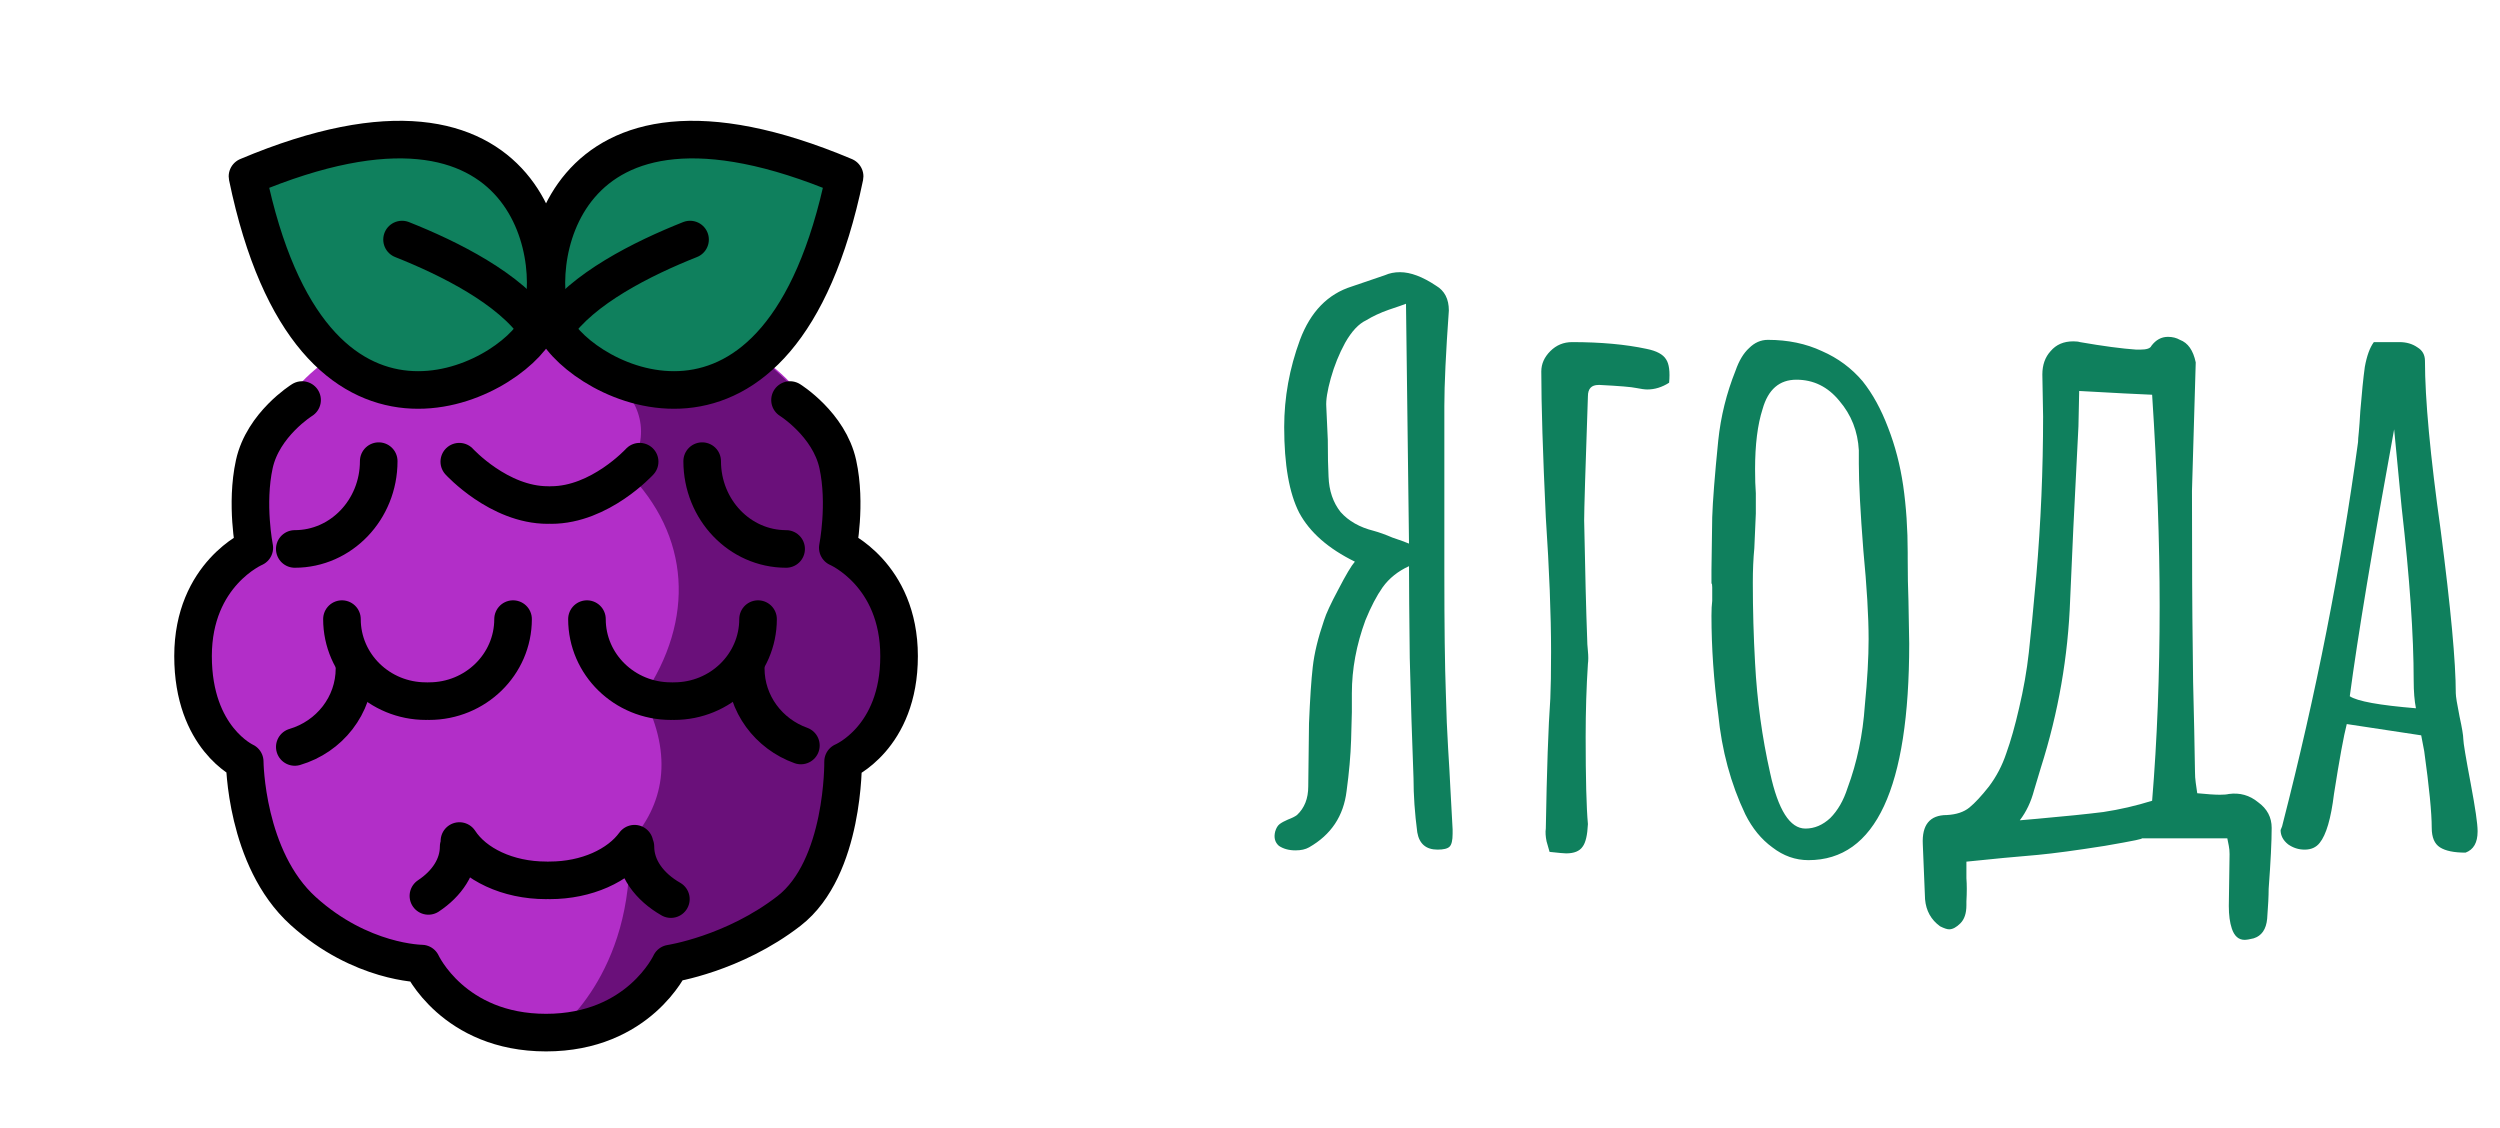
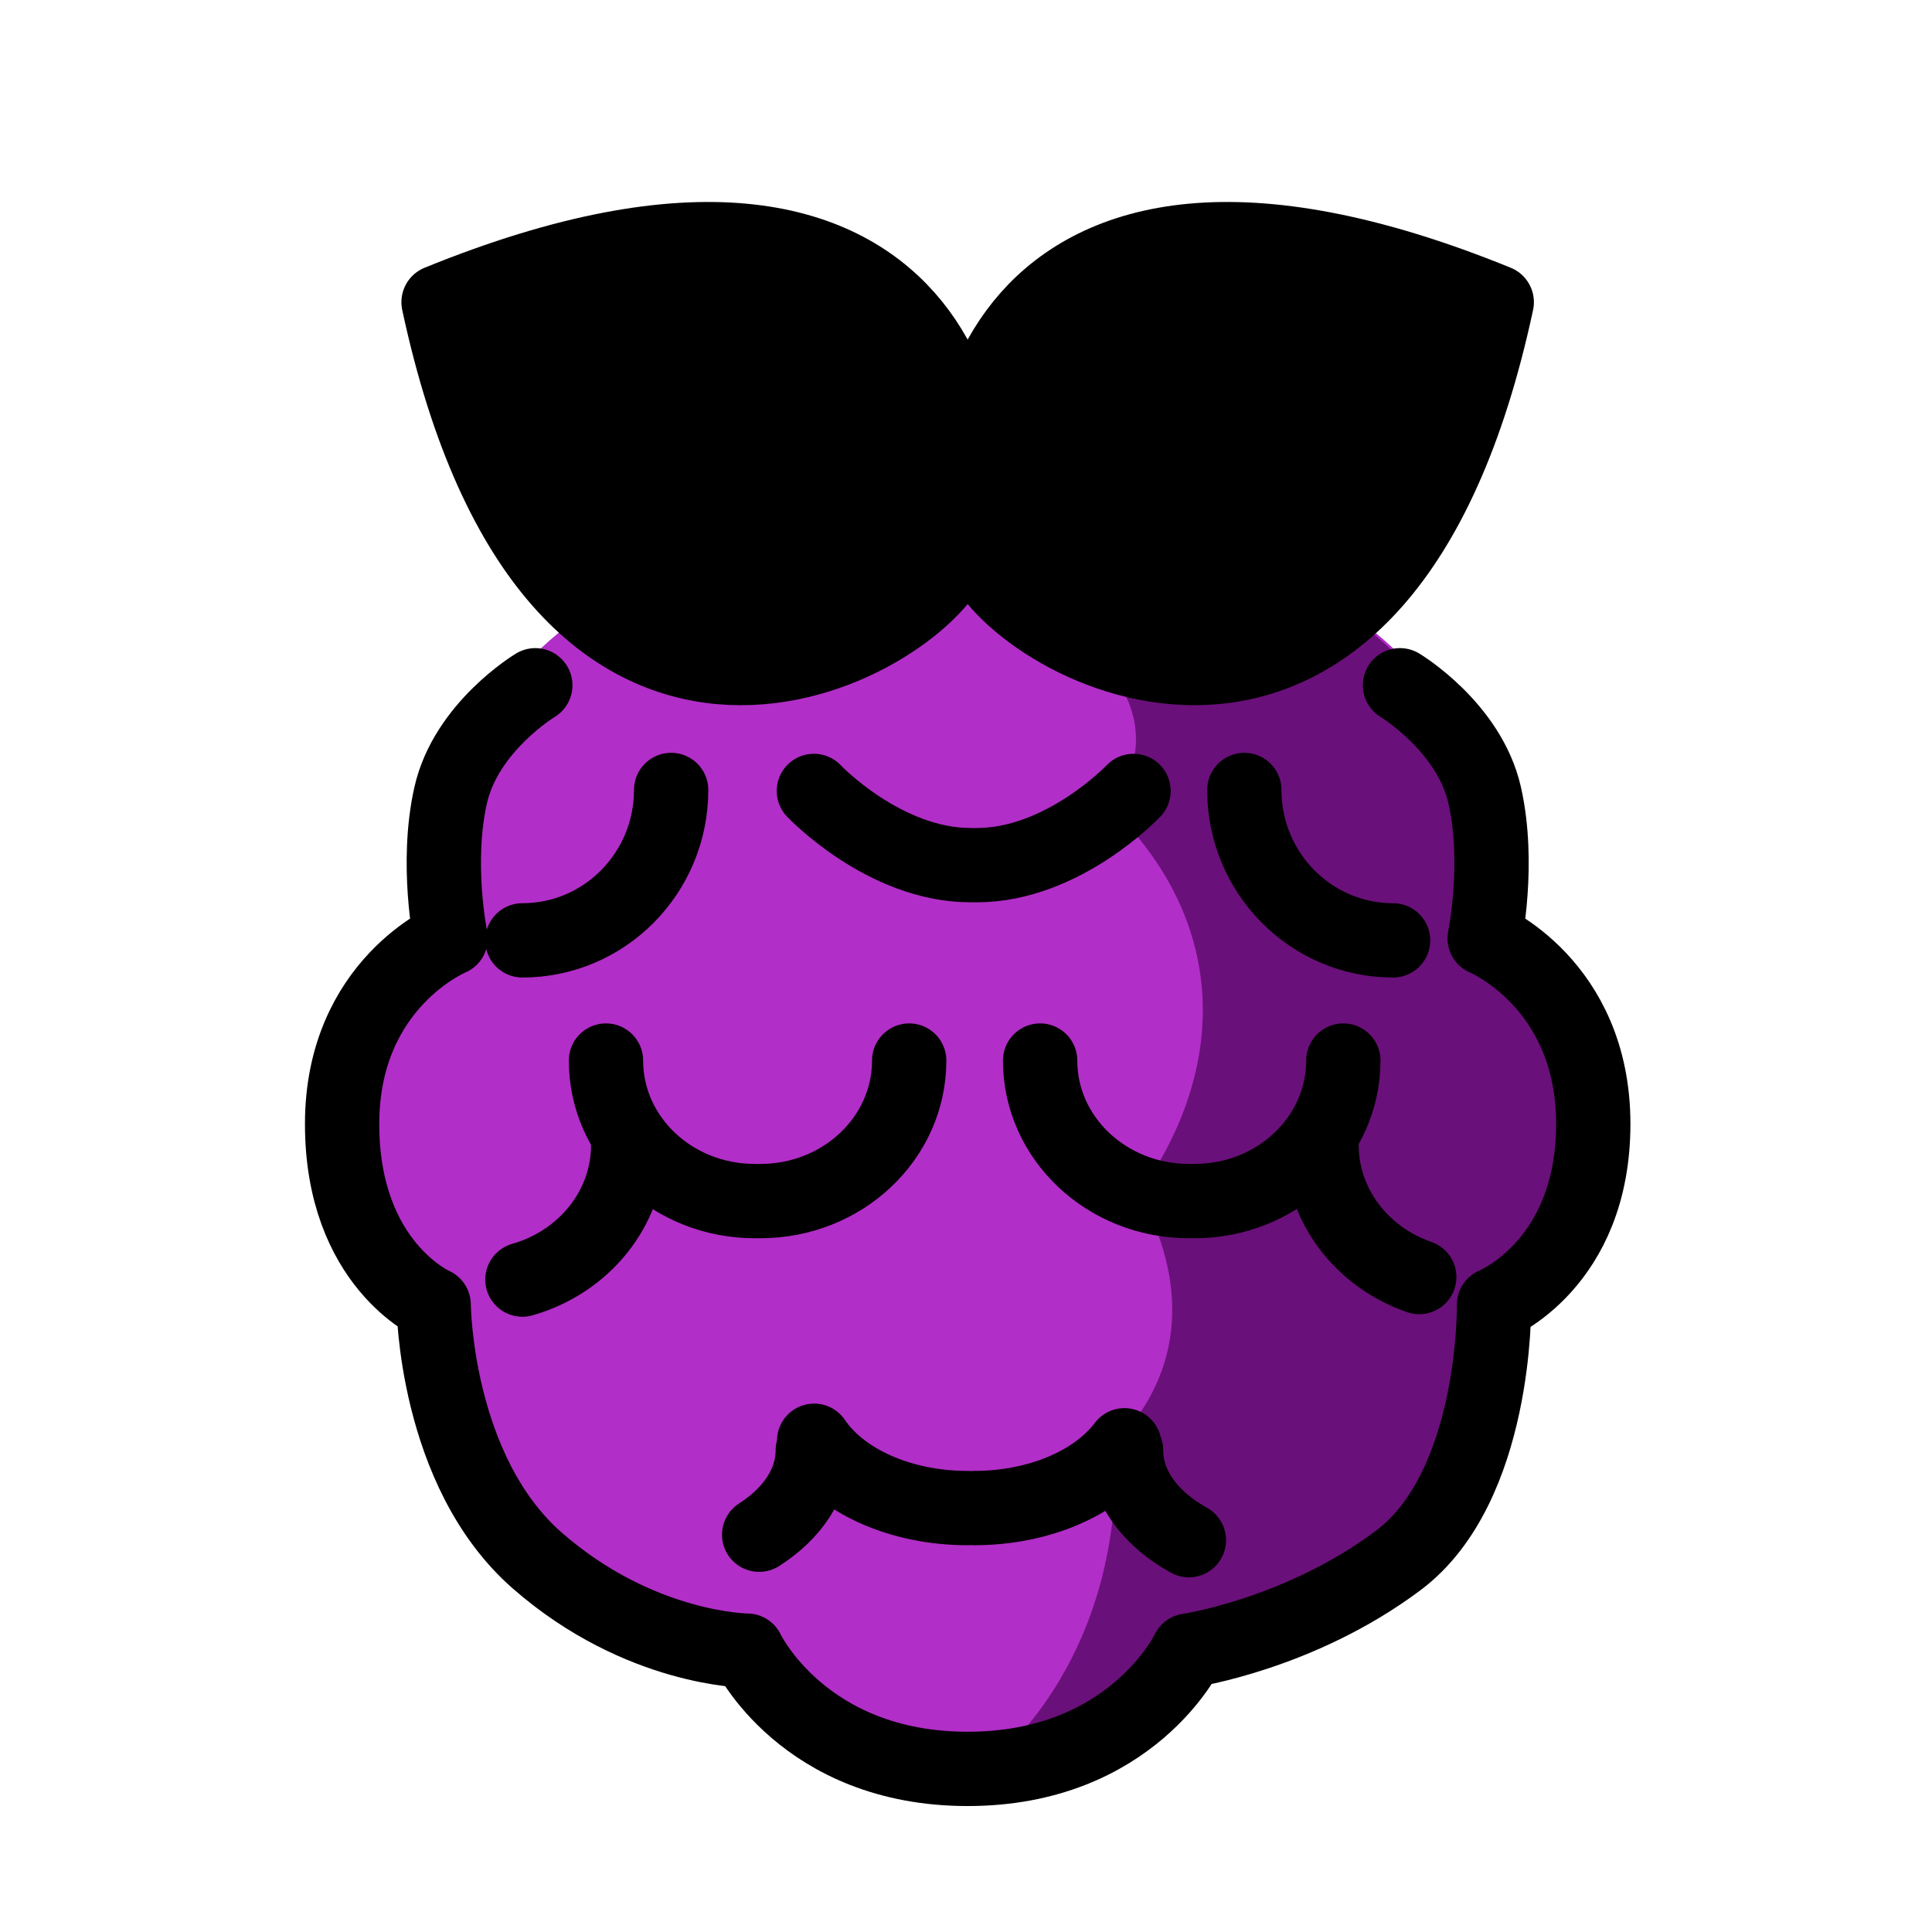
- <svg xmlns="http://www.w3.org/2000/svg" width="133" height="60" viewBox="0 0 133 60" fill="none">
-   <path d="M16.071 21.282C16.071 21.282 13.992 22.573 13.529 24.695C13.066 26.817 13.529 29.142 13.529 29.142C13.529 29.142 10.27 30.532 10.27 34.907C10.27 39.281 13.019 40.517 13.019 40.517C13.019 40.517 13.052 45.68 16.128 48.464C19.204 51.248 22.432 51.262 22.432 51.262C22.432 51.262 24.111 54.935 29.05 54.935C33.989 54.935 35.668 51.262 35.668 51.262C35.668 51.262 39.011 50.757 41.973 48.464C44.934 46.172 44.852 40.517 44.852 40.517C44.852 40.517 47.831 39.282 47.831 34.907C47.831 30.532 44.571 29.142 44.571 29.142C44.571 29.142 45.035 26.817 44.571 24.695C44.106 22.573 42.029 21.282 42.029 21.282" fill="#B22EC8" />
-   <path d="M44.666 27.857C44.666 18.924 37.666 16.408 29.032 16.408C20.398 16.408 13.398 18.925 13.398 27.857C13.398 36.788 20.398 44.03 29.032 44.03C37.666 44.03 44.666 36.788 44.666 27.857Z" fill="#B22EC8" />
-   <path d="M29.529 54.923C29.529 54.923 33.757 51.865 33.48 44.831C35.299 42.874 35.863 40.245 34.211 37.05C37.001 32.937 36.711 28.487 33.373 25.113C34.748 23.06 34.029 21.282 32.474 19.946C32.474 19.946 36.949 22.216 40.377 18.97C40.377 18.97 47.581 24.328 44.571 29.142C44.571 29.142 52.525 34.703 44.853 40.517C44.853 40.517 45.973 49.38 35.863 51.226C35.863 51.226 33.201 54.343 29.529 54.923V54.923Z" fill="#6A107A" />
-   <path d="M44.934 9.385C41.494 25.991 30.937 20.329 29.503 17.409C28.069 14.488 29.454 2.861 44.934 9.384V9.385Z" fill="#0F805D" />
-   <path d="M13.166 9.385C16.606 25.991 27.163 20.329 28.597 17.409C30.031 14.488 28.646 2.861 13.166 9.384V9.385Z" fill="#0F805D" />
-   <path d="M44.934 9.385C41.494 25.991 30.937 20.329 29.503 17.409C28.069 14.488 29.454 2.861 44.934 9.384V9.385Z" stroke="black" stroke-width="2" stroke-miterlimit="10" stroke-linecap="round" stroke-linejoin="round" />
-   <path d="M36.711 12.745C34.189 13.747 30.96 15.357 29.529 17.457M13.166 9.385C16.606 25.991 27.163 20.329 28.597 17.409C30.031 14.488 28.646 2.861 13.166 9.384V9.385Z" stroke="black" stroke-width="2" stroke-miterlimit="10" stroke-linecap="round" stroke-linejoin="round" />
-   <path d="M21.389 12.745C23.911 13.747 27.14 15.357 28.571 17.457M16.071 21.282C16.071 21.282 13.992 22.573 13.529 24.695C13.066 26.817 13.529 29.142 13.529 29.142C13.529 29.142 10.27 30.532 10.27 34.907C10.27 39.281 13.019 40.517 13.019 40.517C13.019 40.517 13.052 45.68 16.128 48.464C19.204 51.248 22.432 51.262 22.432 51.262C22.432 51.262 24.111 54.935 29.05 54.935C33.989 54.935 35.668 51.262 35.668 51.262C35.668 51.262 39.011 50.757 41.973 48.464C44.934 46.172 44.852 40.517 44.852 40.517C44.852 40.517 47.831 39.282 47.831 34.907C47.831 30.532 44.571 29.142 44.571 29.142C44.571 29.142 45.035 26.817 44.571 24.695C44.106 22.573 42.029 21.282 42.029 21.282" stroke="black" stroke-width="2" stroke-miterlimit="10" stroke-linecap="round" stroke-linejoin="round" />
-   <path d="M34.029 24.562C34.029 24.562 31.922 26.868 29.321 26.868M24.434 24.562C24.434 24.562 26.541 26.868 29.142 26.868M40.328 32.937C40.328 35.347 38.328 37.3 35.863 37.3M31.226 32.937C31.226 35.347 33.225 37.3 35.691 37.3M27.295 32.937C27.295 35.347 25.295 37.3 22.829 37.3M18.192 32.937C18.192 35.347 20.191 37.3 22.658 37.3M33.757 44.885C32.916 46.042 31.211 46.834 29.245 46.834M24.441 44.743C25.243 45.977 27.006 46.834 29.051 46.834M24.4 45.042C24.4 46.075 23.781 47.008 22.791 47.662M33.805 45.042C33.805 46.169 34.541 47.175 35.691 47.832" stroke="black" stroke-width="2" stroke-miterlimit="10" stroke-linecap="round" stroke-linejoin="round" />
-   <path d="M18.859 35.56C18.859 37.532 17.521 39.197 15.683 39.738M20.148 24.533C20.148 27.113 18.149 29.204 15.682 29.204M37.356 24.533C37.356 27.113 39.355 29.204 41.822 29.204M39.674 35.56C39.674 37.443 40.896 39.047 42.607 39.66" stroke="black" stroke-width="2" stroke-miterlimit="10" stroke-linecap="round" stroke-linejoin="round" />
-   <path d="M76.479 45.2C75.866 45.2 75.506 44.893 75.399 44.28C75.266 43.267 75.199 42.307 75.199 41.4C75.119 39.347 75.053 37.213 74.999 35C74.973 32.76 74.959 31.133 74.959 30.12C74.373 30.387 73.906 30.76 73.559 31.24C73.239 31.693 72.933 32.28 72.639 33C72.159 34.307 71.919 35.6 71.919 36.88V37.88C71.919 38.04 71.906 38.533 71.879 39.36C71.853 40.187 71.773 41.093 71.639 42.08C71.479 43.413 70.813 44.413 69.639 45.08C69.453 45.187 69.213 45.24 68.919 45.24C68.573 45.24 68.279 45.16 68.039 45C67.826 44.813 67.759 44.56 67.839 44.24C67.893 44.053 67.973 43.92 68.079 43.84C68.186 43.76 68.333 43.68 68.519 43.6C68.733 43.52 68.893 43.44 68.999 43.36C69.399 42.987 69.599 42.48 69.599 41.84L69.639 38.48C69.693 37.173 69.759 36.173 69.839 35.48C69.919 34.76 70.119 33.933 70.439 33C70.546 32.653 70.799 32.107 71.199 31.36C71.599 30.587 71.893 30.093 72.079 29.88C70.666 29.187 69.679 28.32 69.119 27.28C68.586 26.24 68.319 24.72 68.319 22.72C68.319 21.147 68.599 19.6 69.159 18.08C69.719 16.587 70.639 15.64 71.919 15.24L73.679 14.64C73.919 14.533 74.186 14.48 74.479 14.48C75.039 14.48 75.679 14.72 76.399 15.2C76.853 15.467 77.079 15.907 77.079 16.52C76.919 18.76 76.839 20.453 76.839 21.6V23.08V26.36V30.48C76.839 33.307 76.866 35.44 76.919 36.88C76.946 37.973 76.986 38.947 77.039 39.8C77.093 40.653 77.133 41.36 77.159 41.92L77.279 44.12V44.36C77.279 44.707 77.226 44.933 77.119 45.04C77.013 45.147 76.799 45.2 76.479 45.2ZM74.799 16.16C74.666 16.213 74.359 16.32 73.879 16.48C73.426 16.64 73.026 16.827 72.679 17.04C72.279 17.227 71.906 17.627 71.559 18.24C71.239 18.827 70.986 19.453 70.799 20.12C70.613 20.787 70.533 21.293 70.559 21.64L70.639 23.4C70.639 24.227 70.653 24.88 70.679 25.36C70.706 26.107 70.919 26.733 71.319 27.24C71.746 27.72 72.333 28.053 73.079 28.24C73.373 28.32 73.706 28.44 74.079 28.6C74.479 28.733 74.773 28.84 74.959 28.92L74.799 16.16ZM82.437 45.32C82.41 45.213 82.357 45.027 82.277 44.76C82.223 44.493 82.21 44.267 82.237 44.08C82.29 40.987 82.37 38.68 82.477 37.16C82.503 36.6 82.517 35.773 82.517 34.68C82.517 32.707 82.423 30.32 82.237 27.52C82.077 24.107 81.997 21.52 81.997 19.76C81.997 19.36 82.157 19 82.477 18.68C82.797 18.36 83.183 18.2 83.637 18.2C85.157 18.2 86.477 18.32 87.597 18.56C88.13 18.667 88.477 18.853 88.637 19.12C88.797 19.36 88.85 19.773 88.797 20.36C88.423 20.6 88.037 20.72 87.637 20.72C87.503 20.72 87.303 20.693 87.037 20.64C86.797 20.587 86.157 20.533 85.117 20.48H85.037C84.663 20.48 84.477 20.68 84.477 21.08C84.343 24.947 84.277 27.147 84.277 27.68C84.33 30.453 84.383 32.547 84.437 33.96C84.437 34.147 84.45 34.373 84.477 34.64C84.503 34.907 84.503 35.133 84.477 35.32C84.397 36.547 84.357 37.84 84.357 39.2C84.357 41.413 84.397 42.96 84.477 43.84C84.45 44.427 84.357 44.827 84.197 45.04C84.037 45.28 83.743 45.4 83.317 45.4C83.21 45.4 82.917 45.373 82.437 45.32ZM96.21 45.76C95.516 45.76 94.876 45.533 94.29 45.08C93.703 44.653 93.223 44.067 92.85 43.32C92.076 41.693 91.597 39.92 91.41 38C91.17 36.187 91.05 34.44 91.05 32.76C91.05 32.44 91.063 32.173 91.09 31.96V31.24C91.09 31.107 91.076 31.04 91.05 31.04V30.32L91.09 27.52C91.117 26.667 91.223 25.307 91.41 23.44C91.543 22.16 91.85 20.92 92.33 19.72C92.516 19.187 92.757 18.787 93.05 18.52C93.343 18.227 93.677 18.08 94.05 18.08C95.117 18.08 96.076 18.28 96.93 18.68C97.783 19.053 98.503 19.587 99.09 20.28C99.623 20.947 100.077 21.773 100.45 22.76C100.823 23.72 101.09 24.747 101.25 25.84C101.41 26.96 101.49 28.147 101.49 29.4V29.72C101.49 30.547 101.503 31.293 101.53 31.96L101.57 34.24C101.57 41.92 99.783 45.76 96.21 45.76ZM96.05 44.08C96.53 44.08 96.97 43.893 97.37 43.52C97.77 43.12 98.076 42.587 98.29 41.92C98.796 40.56 99.103 39.093 99.21 37.52C99.343 36.16 99.41 34.987 99.41 34C99.41 32.8 99.317 31.227 99.13 29.28C98.97 27.227 98.89 25.693 98.89 24.68V23.96C98.837 22.947 98.49 22.067 97.85 21.32C97.237 20.573 96.477 20.2 95.57 20.2C94.663 20.2 94.063 20.72 93.77 21.76C93.503 22.587 93.37 23.653 93.37 24.96C93.37 25.467 93.383 25.893 93.41 26.24V27.32L93.33 29.16C93.276 29.72 93.25 30.333 93.25 31C93.25 32.44 93.29 33.867 93.37 35.28C93.477 37.28 93.743 39.227 94.17 41.12C94.597 43.093 95.223 44.08 96.05 44.08ZM119.893 49.92C119.68 49.973 119.52 50 119.413 50C119.093 50 118.866 49.8 118.733 49.4C118.626 49.08 118.573 48.68 118.573 48.2L118.613 45.44C118.613 45.28 118.6 45.133 118.573 45C118.546 44.867 118.52 44.733 118.493 44.6H113.893C114.16 44.6 113.52 44.733 111.973 45C110.453 45.24 109.266 45.4 108.413 45.48L106.613 45.64L104.613 45.84C104.613 46.08 104.613 46.373 104.613 46.72C104.64 47.067 104.64 47.48 104.613 47.96V48.16C104.613 48.587 104.506 48.907 104.293 49.12C104.08 49.333 103.88 49.44 103.693 49.44C103.586 49.44 103.426 49.387 103.213 49.28C102.733 48.933 102.466 48.453 102.413 47.84L102.293 44.92C102.24 43.88 102.666 43.36 103.573 43.36C104.08 43.333 104.48 43.2 104.773 42.96C105.066 42.72 105.413 42.347 105.813 41.84C106.213 41.307 106.52 40.72 106.733 40.08C106.973 39.413 107.2 38.613 107.413 37.68C107.653 36.667 107.826 35.68 107.933 34.72C108.04 33.76 108.173 32.387 108.333 30.6C108.573 27.8 108.693 24.987 108.693 22.16L108.653 19.92C108.653 19.413 108.8 19 109.093 18.68C109.386 18.333 109.786 18.16 110.293 18.16C110.453 18.16 110.573 18.173 110.653 18.2C111.88 18.413 112.88 18.547 113.653 18.6H113.853C114.2 18.6 114.4 18.533 114.453 18.4C114.693 18.08 114.986 17.92 115.333 17.92C115.573 17.92 115.786 17.973 115.973 18.08C116.4 18.24 116.68 18.64 116.813 19.28L116.613 26.12C116.613 29.827 116.626 32.6 116.653 34.44C116.653 35.4 116.68 36.867 116.733 38.84L116.773 41.04C116.773 41.253 116.786 41.453 116.813 41.64C116.84 41.827 116.866 42.013 116.893 42.2C117.426 42.253 117.826 42.28 118.093 42.28C118.306 42.28 118.466 42.267 118.573 42.24C119.16 42.16 119.68 42.307 120.133 42.68C120.613 43.027 120.853 43.48 120.853 44.04C120.853 44.76 120.8 45.84 120.693 47.28C120.693 47.653 120.666 48.187 120.613 48.88C120.56 49.44 120.32 49.787 119.893 49.92ZM108.373 43.56C109.866 43.427 111.04 43.307 111.893 43.2C112.773 43.067 113.64 42.867 114.493 42.6C114.76 39.373 114.893 35.92 114.893 32.24C114.893 28.827 114.76 25.08 114.493 21C113.8 20.973 112.506 20.907 110.613 20.8L110.573 22.68C110.36 26.787 110.213 29.853 110.133 31.88C110.026 34.92 109.506 37.907 108.573 40.84C108.52 41 108.4 41.4 108.213 42.04C108.053 42.653 107.8 43.187 107.453 43.64L108.373 43.56ZM131.168 45.36C130.554 45.36 130.101 45.267 129.808 45.08C129.514 44.893 129.368 44.547 129.368 44.04C129.368 43.24 129.234 41.88 128.968 39.96L128.808 39.12L124.848 38.52C124.688 39.133 124.461 40.373 124.168 42.24C124.008 43.547 123.754 44.413 123.408 44.84C123.221 45.08 122.954 45.2 122.608 45.2C122.288 45.2 121.994 45.107 121.728 44.92C121.461 44.707 121.328 44.453 121.328 44.16L121.408 43.96L121.448 43.8C123.208 36.947 124.541 30.187 125.448 23.52C125.448 23.413 125.461 23.24 125.488 23C125.514 22.733 125.541 22.36 125.568 21.88C125.648 20.893 125.728 20.107 125.808 19.52C125.914 18.933 126.074 18.493 126.288 18.2H127.648C128.021 18.2 128.341 18.293 128.608 18.48C128.874 18.64 129.008 18.88 129.008 19.2C129.008 21.227 129.288 24.24 129.848 28.24C130.381 32.347 130.648 35.227 130.648 36.88C130.648 37.04 130.714 37.453 130.848 38.12C130.981 38.733 131.048 39.133 131.048 39.32C131.048 39.507 131.181 40.307 131.448 41.72C131.688 43 131.808 43.827 131.808 44.2V44.24C131.808 44.827 131.594 45.2 131.168 45.36ZM128.528 37.68C128.448 37.28 128.408 36.787 128.408 36.2C128.408 33.8 128.194 30.733 127.768 27L127.368 22.84C126.221 29.107 125.434 33.84 125.008 37.04C125.408 37.307 126.581 37.52 128.528 37.68Z" fill="#0F805D" />
+ <svg xmlns="http://www.w3.org/2000/svg" width="52" height="52" viewBox="0 0 52 52" fill="none">
+   <path d="M14.408 18.444C14.408 18.444 12.545 19.563 12.13 21.402C11.714 23.242 12.13 25.256 12.13 25.256C12.13 25.256 9.208 26.462 9.208 30.252C9.208 34.043 11.672 35.115 11.672 35.115C11.672 35.115 11.701 39.589 14.46 42.002C17.218 44.415 20.112 44.427 20.112 44.427C20.112 44.427 21.617 47.61 26.045 47.61C30.473 47.61 31.979 44.427 31.979 44.427C31.979 44.427 34.976 43.989 37.631 42.002C40.285 40.016 40.212 35.115 40.212 35.115C40.212 35.115 42.883 34.044 42.883 30.252C42.883 26.461 39.96 25.257 39.96 25.257C39.96 25.257 40.377 23.242 39.96 21.402C39.543 19.563 37.681 18.444 37.681 18.444" fill="#B22EC8" />
+   <path d="M40.046 24.142C40.046 16.401 33.77 14.221 26.029 14.221C18.288 14.221 12.012 16.402 12.012 24.142C12.012 31.883 18.288 38.159 26.029 38.159C33.77 38.159 40.046 31.883 40.046 24.142Z" fill="#B22EC8" />
+   <path d="M26.475 47.6C26.475 47.6 30.265 44.95 30.017 38.853C31.647 37.158 32.153 34.879 30.672 32.11C33.173 28.545 32.913 24.689 29.921 21.765C31.154 19.985 30.509 18.444 29.115 17.286C29.115 17.286 33.127 19.254 36.2 16.441C36.2 16.441 42.659 21.085 39.96 25.257C39.96 25.257 47.091 30.076 40.213 35.115C40.213 35.115 41.217 42.796 32.153 44.396C32.153 44.396 29.767 47.097 26.475 47.6Z" fill="#6A107A" />
+   <path d="M40.286 8.134C37.202 22.525 27.737 17.619 26.451 15.088C25.165 12.556 26.407 2.479 40.286 8.133V8.134Z" fill="currentColor" />
+   <path d="M11.804 8.134C14.888 22.525 24.353 17.619 25.639 15.088C26.924 12.556 25.682 2.479 11.804 8.133V8.134Z" fill="currentColor" />
+   <path d="M40.285 8.134C37.202 22.525 27.737 17.619 26.451 15.088C25.165 12.556 26.407 2.479 40.285 8.133V8.134Z" stroke="black" stroke-width="2" stroke-miterlimit="10" stroke-linecap="round" stroke-linejoin="round" />
+   <path d="M32.913 11.046C30.652 11.914 27.757 13.31 26.474 15.13M11.804 8.134C14.888 22.525 24.353 17.619 25.639 15.088C26.924 12.556 25.682 2.479 11.804 8.133V8.134Z" stroke="black" stroke-width="2" stroke-miterlimit="10" stroke-linecap="round" stroke-linejoin="round" />
+   <path d="M19.176 11.046C21.438 11.914 24.332 13.31 25.615 15.13M14.408 18.444C14.408 18.444 12.545 19.563 12.13 21.402C11.714 23.242 12.13 25.256 12.13 25.256C12.13 25.256 9.208 26.462 9.208 30.252C9.208 34.043 11.672 35.115 11.672 35.115C11.672 35.115 11.701 39.589 14.46 42.002C17.218 44.415 20.112 44.427 20.112 44.427C20.112 44.427 21.617 47.61 26.045 47.61C30.473 47.61 31.979 44.427 31.979 44.427C31.979 44.427 34.976 43.989 37.631 42.002C40.285 40.016 40.212 35.115 40.212 35.115C40.212 35.115 42.883 34.044 42.883 30.252C42.883 26.461 39.96 25.257 39.96 25.257C39.96 25.257 40.377 23.242 39.96 21.402C39.543 19.563 37.681 18.444 37.681 18.444" stroke="black" stroke-width="2" stroke-miterlimit="10" stroke-linecap="round" stroke-linejoin="round" />
+   <path d="M30.509 21.288C30.509 21.288 28.619 23.286 26.288 23.286M21.906 21.288C21.906 21.288 23.796 23.286 26.127 23.286M36.156 28.545C36.156 30.634 34.363 32.327 32.153 32.327M27.995 28.545C27.995 30.634 29.788 32.327 31.999 32.327M24.471 28.545C24.471 30.634 22.678 32.327 20.467 32.327M16.31 28.545C16.31 30.634 18.102 32.327 20.314 32.327M30.265 38.9C29.511 39.904 27.982 40.59 26.219 40.59M21.913 38.778C22.631 39.846 24.212 40.59 26.045 40.59M21.876 39.036C21.876 39.932 21.321 40.74 20.433 41.307M30.308 39.036C30.308 40.013 30.967 40.885 31.999 41.454" stroke="black" stroke-width="2" stroke-miterlimit="10" stroke-linecap="round" stroke-linejoin="round" />
+   <path d="M16.908 30.819C16.908 32.527 15.708 33.971 14.061 34.44M18.064 21.262C18.064 23.497 16.271 25.31 14.06 25.31M33.491 21.262C33.491 23.497 35.284 25.31 37.495 25.31M35.57 30.819C35.57 32.451 36.665 33.841 38.199 34.372" stroke="black" stroke-width="2" stroke-miterlimit="10" stroke-linecap="round" stroke-linejoin="round" />
</svg>
